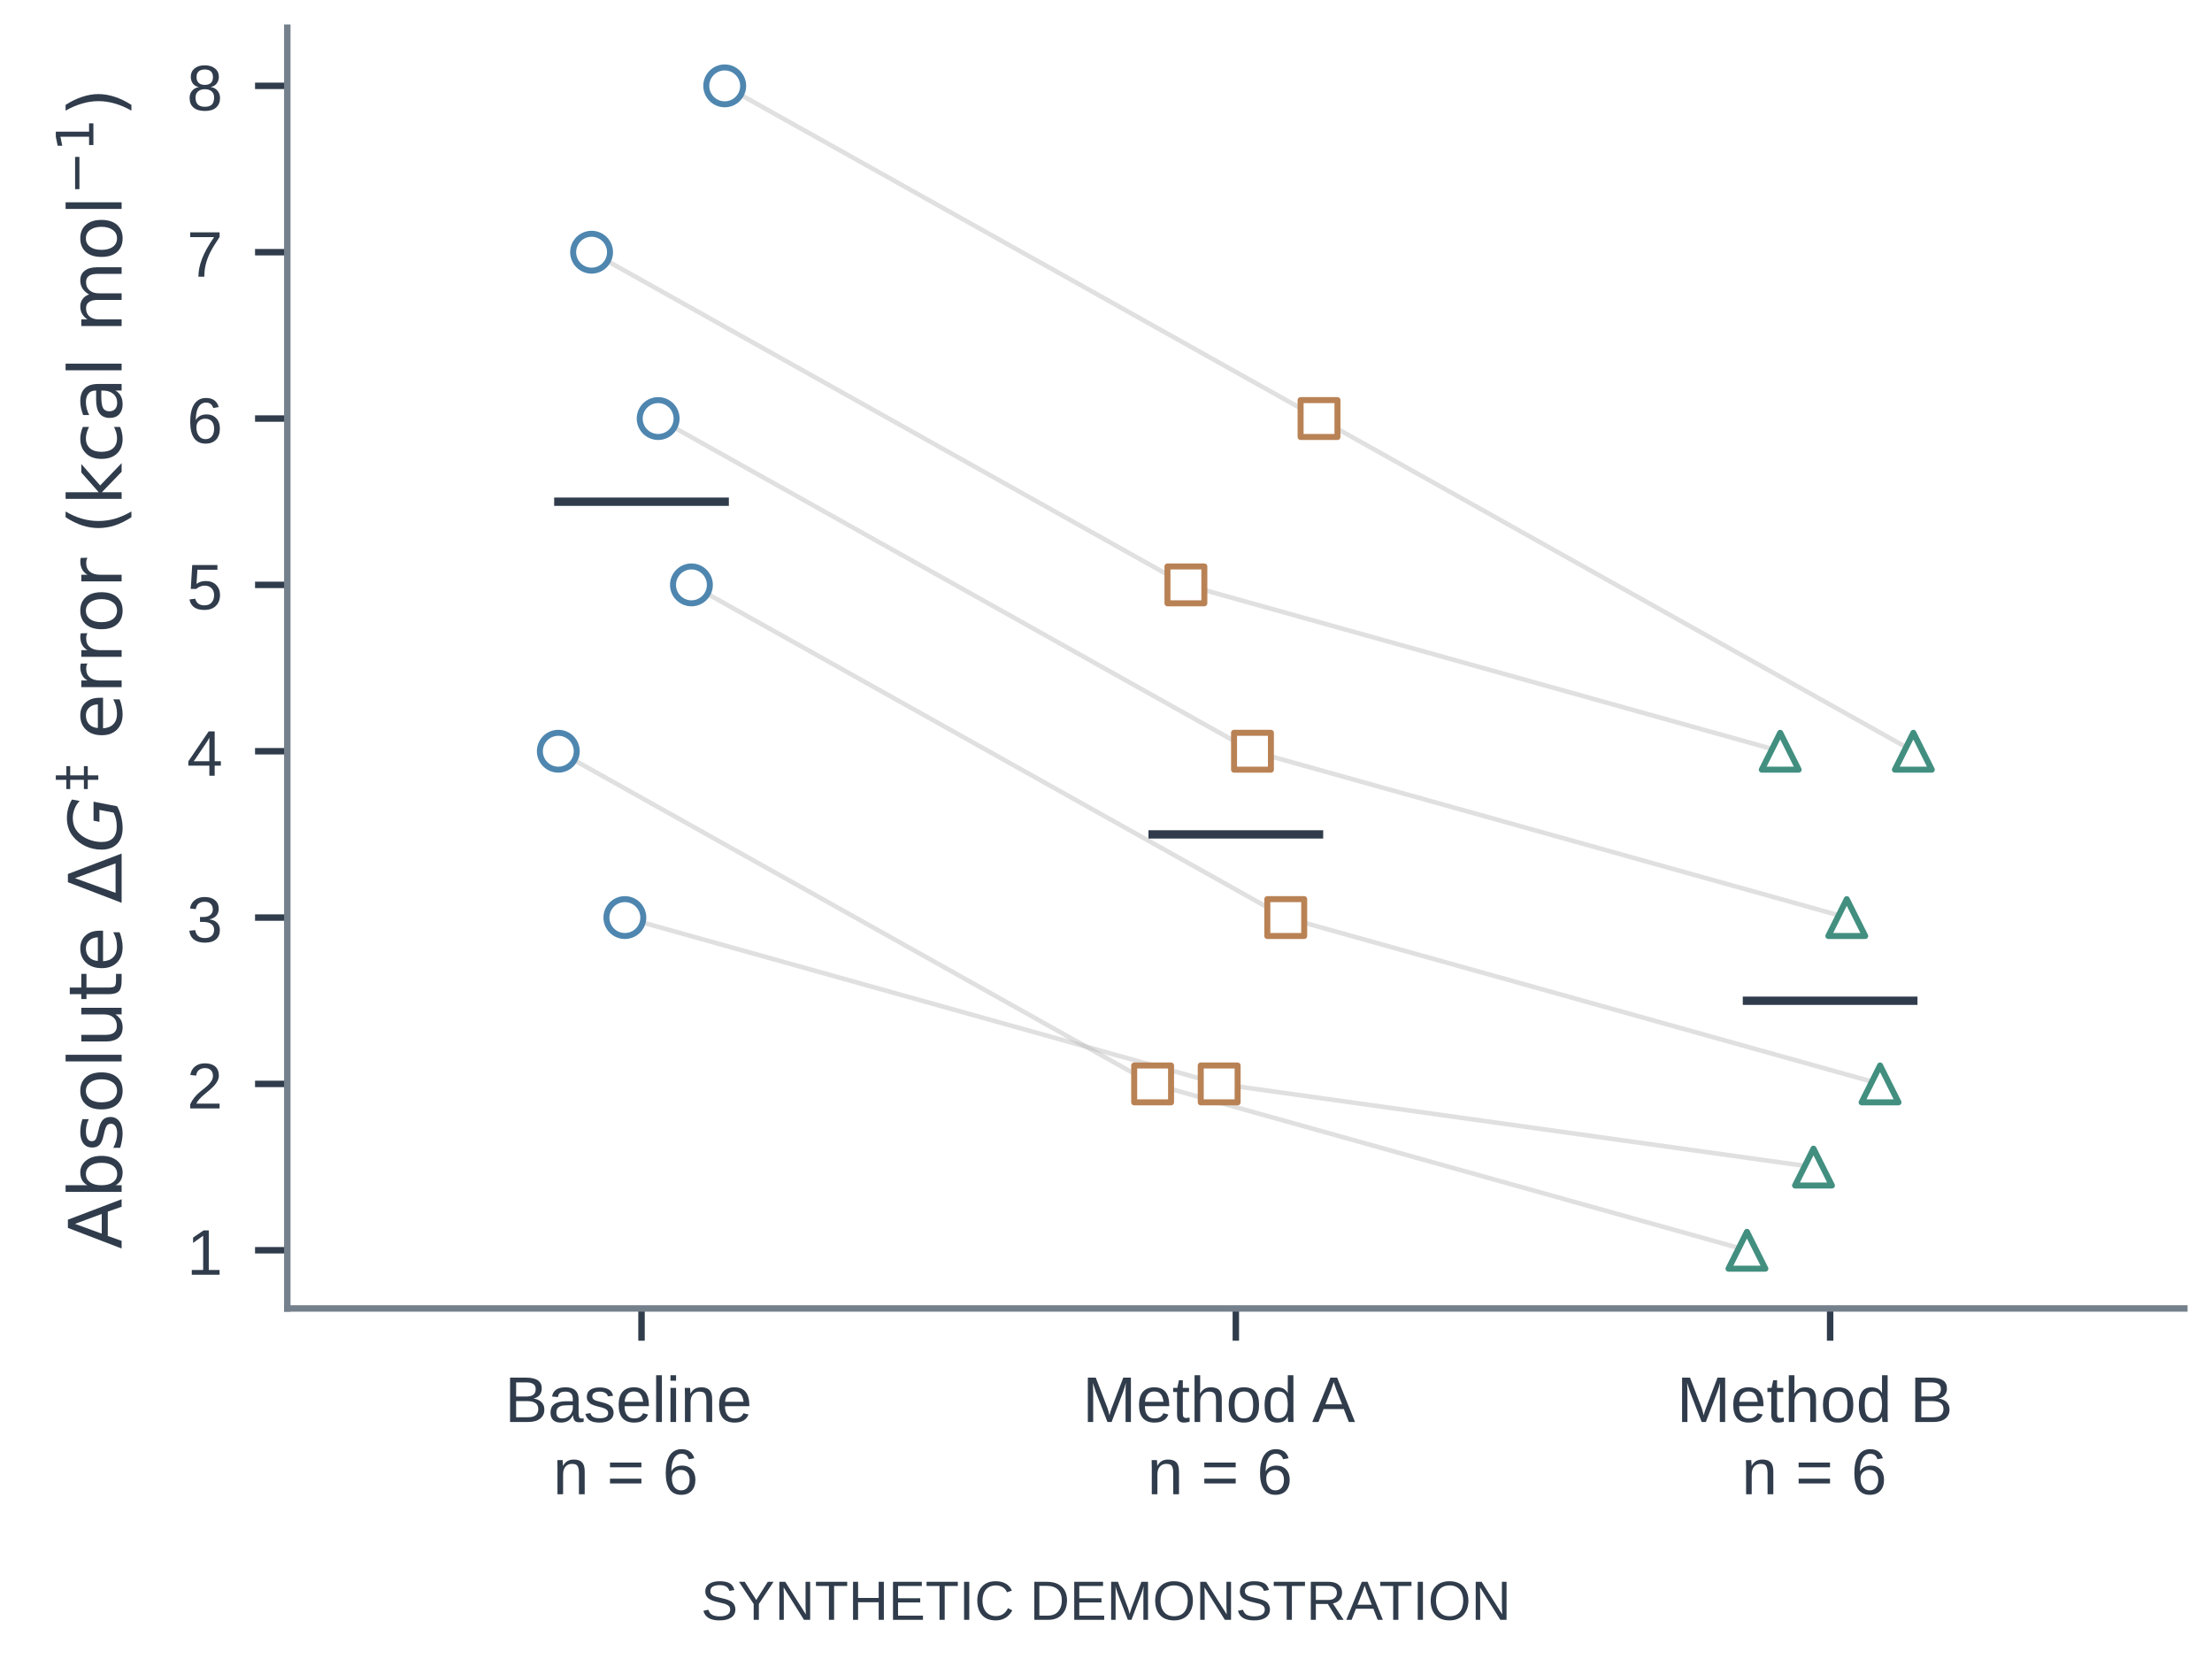
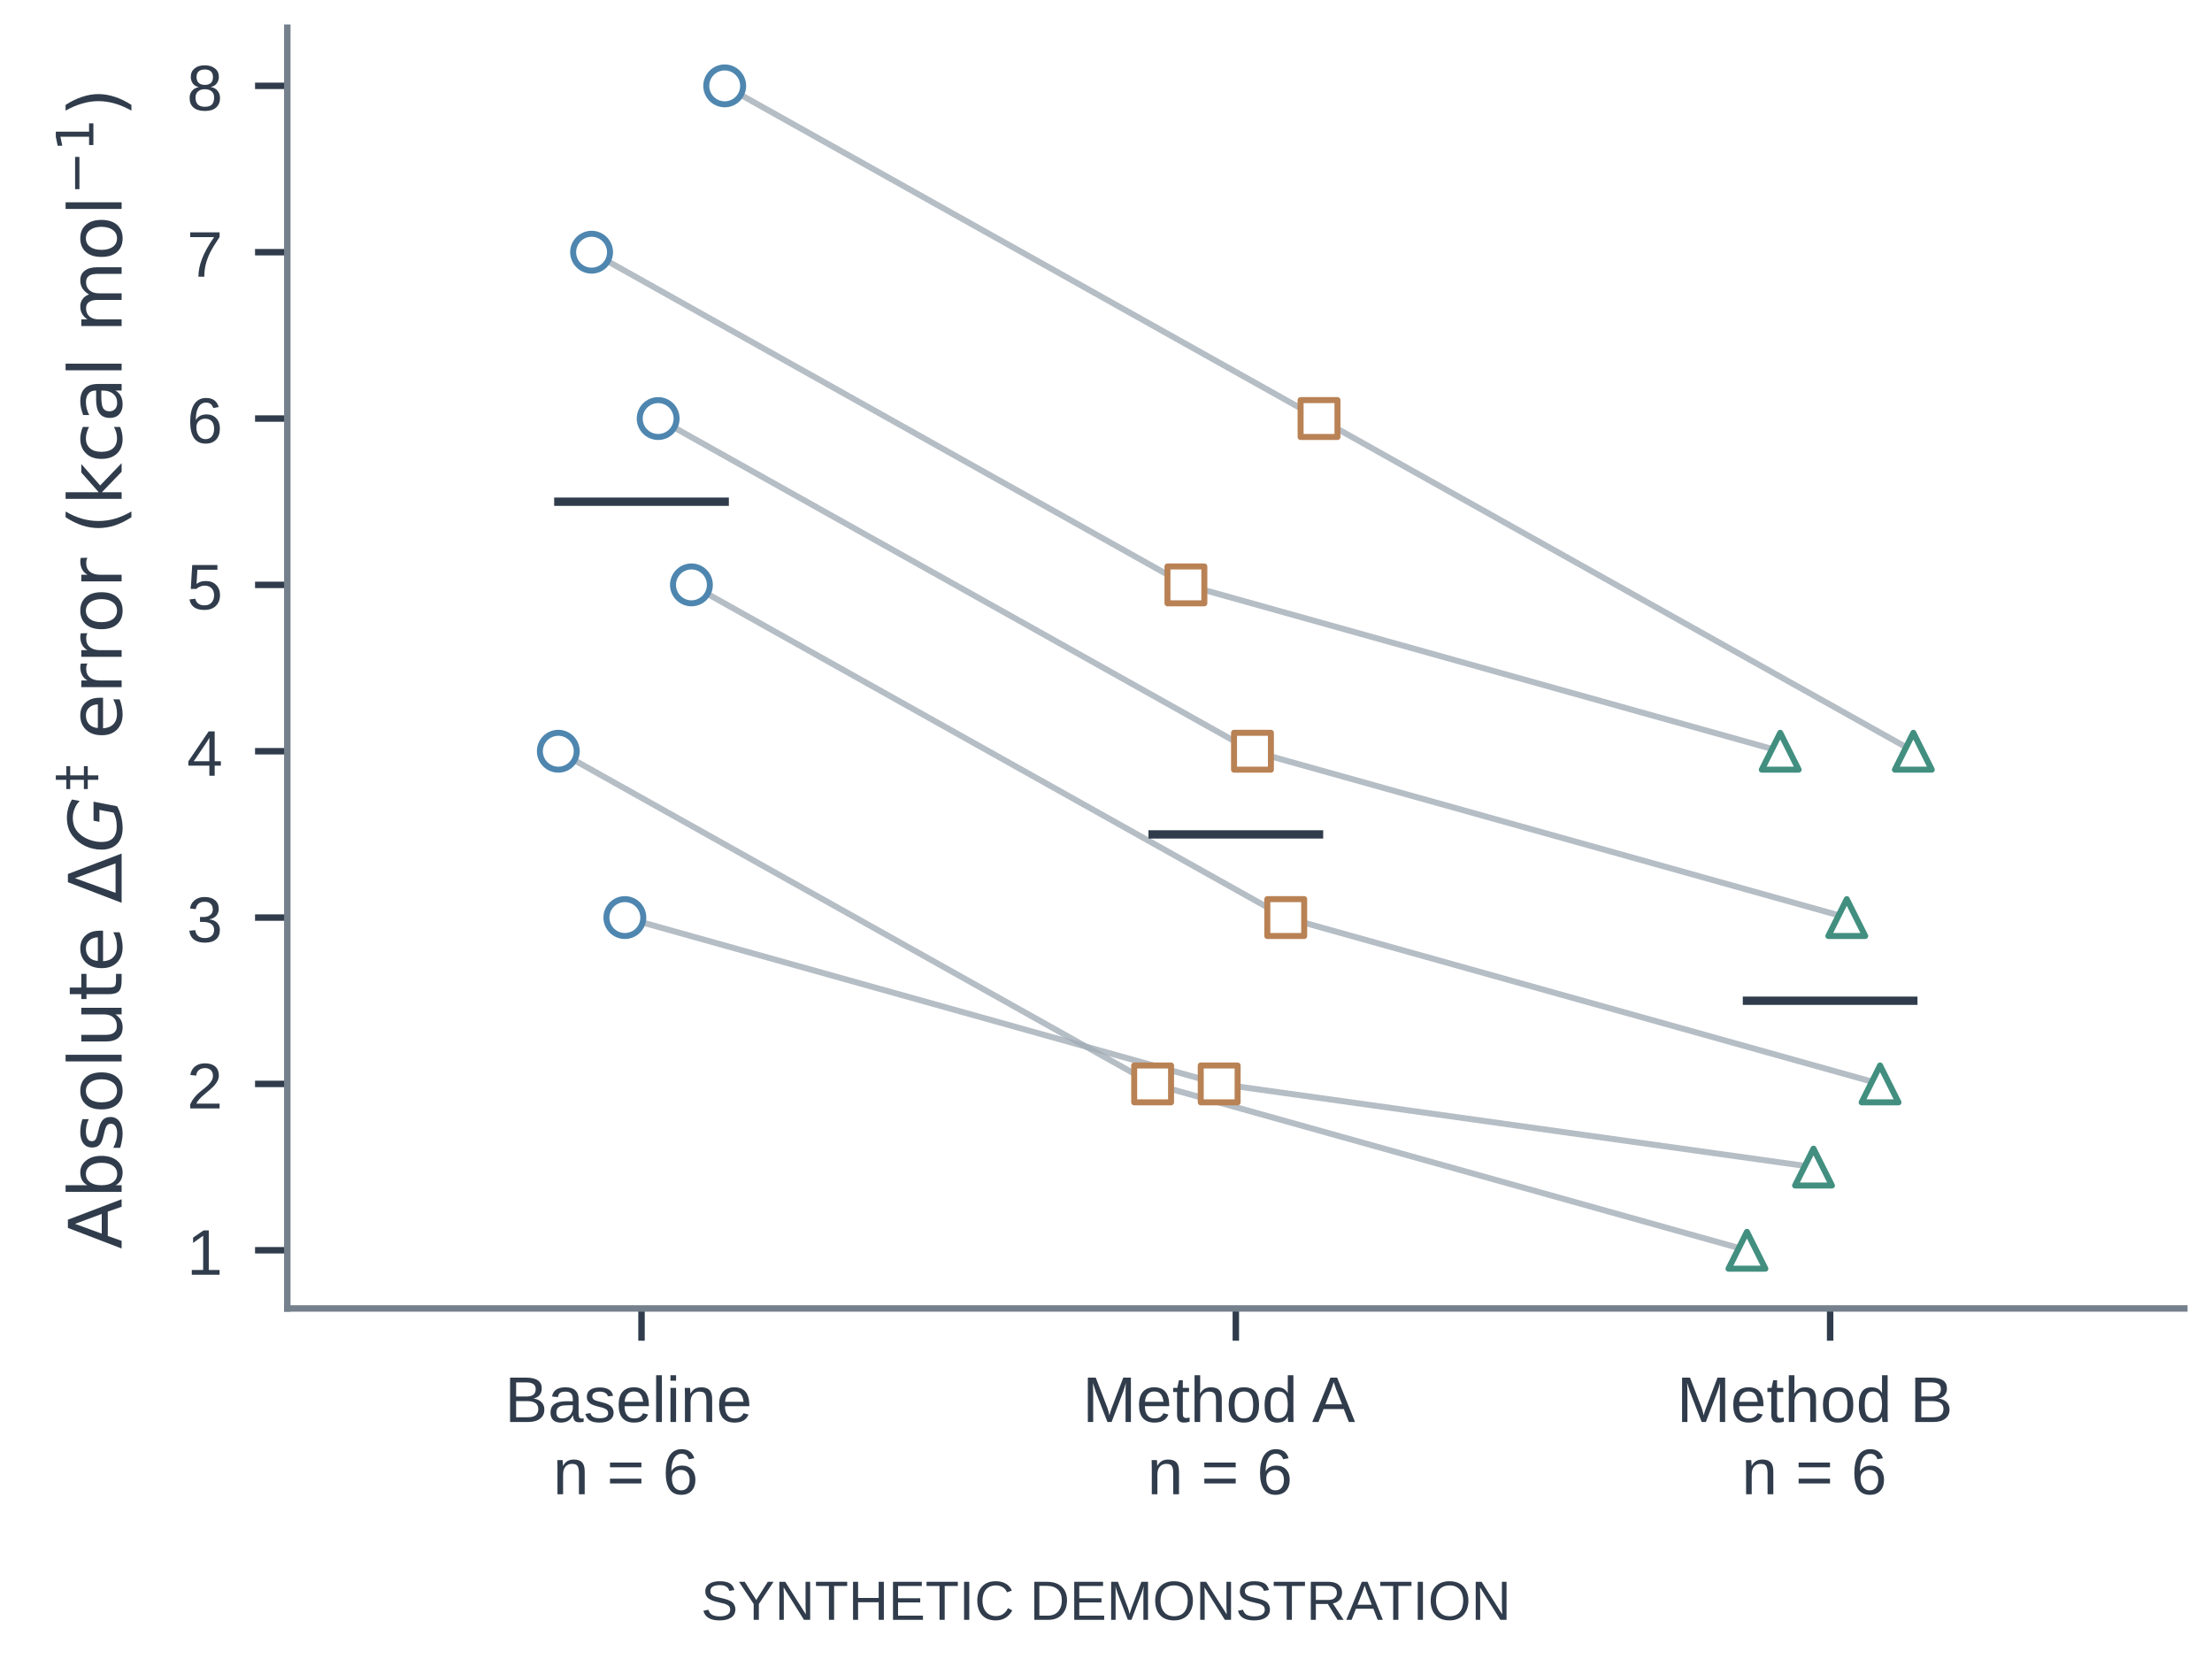
<svg xmlns="http://www.w3.org/2000/svg" xmlns:xlink="http://www.w3.org/1999/xlink" width="240pt" height="180pt" viewBox="0 0 240 180" version="1.1">
  <defs>
    <style type="text/css">*{stroke-linejoin: round; stroke-linecap: butt}</style>
  </defs>
  <g id="figure_1">
    <g id="patch_1">
      <path d="M 0 180  L 240 180  L 240 0  L 0 0  z " style="fill: #ffffff" />
    </g>
    <g id="axes_1">
      <g id="patch_2">
        <path d="M 31.172 141.967  L 237 141.967  L 237 3  L 31.172 3  z " style="fill: #ffffff" />
      </g>
      <g id="line2d_1">
-         <path d="M 60.576 81.508  L 125.058 117.603  L 189.541 135.651  " clip-path="url(#p41209be768)" style="fill: none; stroke: #bbbbbb; stroke-opacity: 0.45; stroke-width: 0.5; stroke-linecap: square" />
+         <path d="M 60.576 81.508  L 125.058 117.603  L 189.541 135.651  " clip-path="url(#pb44a09d1d3)" style="fill: none; stroke: #a3adb7; stroke-opacity: 0.8; stroke-width: 0.65; stroke-linecap: square" />
      </g>
      <g id="line2d_2">
-         <path d="M 64.187 27.365  L 128.669 63.46  L 193.152 81.508  " clip-path="url(#p41209be768)" style="fill: none; stroke: #bbbbbb; stroke-opacity: 0.45; stroke-width: 0.5; stroke-linecap: square" />
+         <path d="M 64.187 27.365  L 128.669 63.46  L 193.152 81.508  " clip-path="url(#pb44a09d1d3)" style="fill: none; stroke: #a3adb7; stroke-opacity: 0.8; stroke-width: 0.65; stroke-linecap: square" />
      </g>
      <g id="line2d_3">
-         <path d="M 67.798 99.555  L 132.28 117.603  L 196.763 126.627  " clip-path="url(#p41209be768)" style="fill: none; stroke: #bbbbbb; stroke-opacity: 0.45; stroke-width: 0.5; stroke-linecap: square" />
+         <path d="M 67.798 99.555  L 132.28 117.603  L 196.763 126.627  " clip-path="url(#pb44a09d1d3)" style="fill: none; stroke: #a3adb7; stroke-opacity: 0.8; stroke-width: 0.65; stroke-linecap: square" />
      </g>
      <g id="line2d_4">
-         <path d="M 71.409 45.412  L 135.892 81.508  L 200.374 99.555  " clip-path="url(#p41209be768)" style="fill: none; stroke: #bbbbbb; stroke-opacity: 0.45; stroke-width: 0.5; stroke-linecap: square" />
+         <path d="M 71.409 45.412  L 135.892 81.508  L 200.374 99.555  " clip-path="url(#pb44a09d1d3)" style="fill: none; stroke: #a3adb7; stroke-opacity: 0.8; stroke-width: 0.65; stroke-linecap: square" />
      </g>
      <g id="line2d_5">
-         <path d="M 75.02 63.46  L 139.503 99.555  L 203.985 117.603  " clip-path="url(#p41209be768)" style="fill: none; stroke: #bbbbbb; stroke-opacity: 0.45; stroke-width: 0.5; stroke-linecap: square" />
+         <path d="M 75.02 63.46  L 139.503 99.555  L 203.985 117.603  " clip-path="url(#pb44a09d1d3)" style="fill: none; stroke: #a3adb7; stroke-opacity: 0.8; stroke-width: 0.65; stroke-linecap: square" />
      </g>
      <g id="line2d_6">
-         <path d="M 78.631 9.317  L 143.114 45.412  L 207.596 81.508  " clip-path="url(#p41209be768)" style="fill: none; stroke: #bbbbbb; stroke-opacity: 0.45; stroke-width: 0.5; stroke-linecap: square" />
+         <path d="M 78.631 9.317  L 143.114 45.412  L 207.596 81.508  " clip-path="url(#pb44a09d1d3)" style="fill: none; stroke: #a3adb7; stroke-opacity: 0.8; stroke-width: 0.65; stroke-linecap: square" />
      </g>
      <g id="matplotlib.axis_1">
        <g id="xtick_1">
          <g id="line2d_7">
            <defs>
-               <path id="m5b04ae3a69" d="M 0 0  L 0 3.5  " style="stroke: #303c4b; stroke-width: 0.7" />
+               <path id="m489145442a" d="M 0 0  L 0 3.5  " style="stroke: #303c4b; stroke-width: 0.7" />
            </defs>
            <g>
-               <use xlink:href="#m5b04ae3a69" x="69.604" y="141.967" style="fill: #303c4b; stroke: #303c4b; stroke-width: 0.7" />
+               <use xlink:href="#m489145442a" x="69.604" y="141.967" style="fill: #303c4b; stroke: #303c4b; stroke-width: 0.7" />
            </g>
          </g>
          <g id="text_1">
            <text style="font-size: 7px; font-family: 'Liberation Sans', 'DejaVu Sans', 'Arial', 'Helvetica', sans-serif; fill: #303c4b" transform="translate(54.76424 154.2862)">Baseline</text>
            <text style="font-size: 7px; font-family: 'Liberation Sans', 'DejaVu Sans', 'Arial', 'Helvetica', sans-serif; fill: #303c4b" transform="translate(60.00112 162.1247)">n = 6</text>
          </g>
        </g>
        <g id="xtick_2">
          <g id="line2d_8">
            <g>
-               <use xlink:href="#m5b04ae3a69" x="134.086" y="141.967" style="fill: #303c4b; stroke: #303c4b; stroke-width: 0.7" />
+               <use xlink:href="#m489145442a" x="134.086" y="141.967" style="fill: #303c4b; stroke: #303c4b; stroke-width: 0.7" />
            </g>
          </g>
          <g id="text_2">
            <text style="font-size: 7px; font-family: 'Liberation Sans', 'DejaVu Sans', 'Arial', 'Helvetica', sans-serif; fill: #303c4b" transform="translate(117.4523 154.2862)">Method A</text>
            <text style="font-size: 7px; font-family: 'Liberation Sans', 'DejaVu Sans', 'Arial', 'Helvetica', sans-serif; fill: #303c4b" transform="translate(124.4834 162.1247)">n = 6</text>
          </g>
        </g>
        <g id="xtick_3">
          <g id="line2d_9">
            <g>
-               <use xlink:href="#m5b04ae3a69" x="198.568" y="141.967" style="fill: #303c4b; stroke: #303c4b; stroke-width: 0.7" />
+               <use xlink:href="#m489145442a" x="198.568" y="141.967" style="fill: #303c4b; stroke: #303c4b; stroke-width: 0.7" />
            </g>
          </g>
          <g id="text_3">
            <text style="font-size: 7px; font-family: 'Liberation Sans', 'DejaVu Sans', 'Arial', 'Helvetica', sans-serif; fill: #303c4b" transform="translate(181.9274 154.2862)">Method B</text>
            <text style="font-size: 7px; font-family: 'Liberation Sans', 'DejaVu Sans', 'Arial', 'Helvetica', sans-serif; fill: #303c4b" transform="translate(188.9657 162.1247)">n = 6</text>
          </g>
        </g>
      </g>
      <g id="matplotlib.axis_2">
        <g id="ytick_1">
          <g id="line2d_10">
            <defs>
-               <path id="m3bdb0cd3ea" d="M 0 0  L -3.5 0  " style="stroke: #303c4b; stroke-width: 0.7" />
+               <path id="m924d846782" d="M 0 0  L -3.5 0  " style="stroke: #303c4b; stroke-width: 0.7" />
            </defs>
            <g>
-               <use xlink:href="#m3bdb0cd3ea" x="31.172" y="135.651" style="fill: #303c4b; stroke: #303c4b; stroke-width: 0.7" />
+               <use xlink:href="#m924d846782" x="31.172" y="135.651" style="fill: #303c4b; stroke: #303c4b; stroke-width: 0.7" />
            </g>
          </g>
          <g id="text_4">
            <text style="font-size: 7px; font-family: 'Liberation Sans', 'DejaVu Sans', 'Arial', 'Helvetica', sans-serif; text-anchor: end; fill: #303c4b" x="24.172" y="138.31" transform="rotate(-0 24.17224 138.31)">1</text>
          </g>
        </g>
        <g id="ytick_2">
          <g id="line2d_11">
            <g>
-               <use xlink:href="#m3bdb0cd3ea" x="31.172" y="117.603" style="fill: #303c4b; stroke: #303c4b; stroke-width: 0.7" />
+               <use xlink:href="#m924d846782" x="31.172" y="117.603" style="fill: #303c4b; stroke: #303c4b; stroke-width: 0.7" />
            </g>
          </g>
          <g id="text_5">
            <text style="font-size: 7px; font-family: 'Liberation Sans', 'DejaVu Sans', 'Arial', 'Helvetica', sans-serif; text-anchor: end; fill: #303c4b" x="24.172" y="120.262" transform="rotate(-0 24.17224 120.2624)">2</text>
          </g>
        </g>
        <g id="ytick_3">
          <g id="line2d_12">
            <g>
-               <use xlink:href="#m3bdb0cd3ea" x="31.172" y="99.555" style="fill: #303c4b; stroke: #303c4b; stroke-width: 0.7" />
+               <use xlink:href="#m924d846782" x="31.172" y="99.555" style="fill: #303c4b; stroke: #303c4b; stroke-width: 0.7" />
            </g>
          </g>
          <g id="text_6">
            <text style="font-size: 7px; font-family: 'Liberation Sans', 'DejaVu Sans', 'Arial', 'Helvetica', sans-serif; text-anchor: end; fill: #303c4b" x="24.172" y="102.215" transform="rotate(-0 24.17224 102.2147)">3</text>
          </g>
        </g>
        <g id="ytick_4">
          <g id="line2d_13">
            <g>
-               <use xlink:href="#m3bdb0cd3ea" x="31.172" y="81.508" style="fill: #303c4b; stroke: #303c4b; stroke-width: 0.7" />
+               <use xlink:href="#m924d846782" x="31.172" y="81.508" style="fill: #303c4b; stroke: #303c4b; stroke-width: 0.7" />
            </g>
          </g>
          <g id="text_7">
            <text style="font-size: 7px; font-family: 'Liberation Sans', 'DejaVu Sans', 'Arial', 'Helvetica', sans-serif; text-anchor: end; fill: #303c4b" x="24.172" y="84.167" transform="rotate(-0 24.17224 84.16705)">4</text>
          </g>
        </g>
        <g id="ytick_5">
          <g id="line2d_14">
            <g>
-               <use xlink:href="#m3bdb0cd3ea" x="31.172" y="63.46" style="fill: #303c4b; stroke: #303c4b; stroke-width: 0.7" />
+               <use xlink:href="#m924d846782" x="31.172" y="63.46" style="fill: #303c4b; stroke: #303c4b; stroke-width: 0.7" />
            </g>
          </g>
          <g id="text_8">
            <text style="font-size: 7px; font-family: 'Liberation Sans', 'DejaVu Sans', 'Arial', 'Helvetica', sans-serif; text-anchor: end; fill: #303c4b" x="24.172" y="66.119" transform="rotate(-0 24.17224 66.11938)">5</text>
          </g>
        </g>
        <g id="ytick_6">
          <g id="line2d_15">
            <g>
-               <use xlink:href="#m3bdb0cd3ea" x="31.172" y="45.412" style="fill: #303c4b; stroke: #303c4b; stroke-width: 0.7" />
+               <use xlink:href="#m924d846782" x="31.172" y="45.412" style="fill: #303c4b; stroke: #303c4b; stroke-width: 0.7" />
            </g>
          </g>
          <g id="text_9">
            <text style="font-size: 7px; font-family: 'Liberation Sans', 'DejaVu Sans', 'Arial', 'Helvetica', sans-serif; text-anchor: end; fill: #303c4b" x="24.172" y="48.072" transform="rotate(-0 24.17224 48.07171)">6</text>
          </g>
        </g>
        <g id="ytick_7">
          <g id="line2d_16">
            <g>
-               <use xlink:href="#m3bdb0cd3ea" x="31.172" y="27.365" style="fill: #303c4b; stroke: #303c4b; stroke-width: 0.7" />
+               <use xlink:href="#m924d846782" x="31.172" y="27.365" style="fill: #303c4b; stroke: #303c4b; stroke-width: 0.7" />
            </g>
          </g>
          <g id="text_10">
            <text style="font-size: 7px; font-family: 'Liberation Sans', 'DejaVu Sans', 'Arial', 'Helvetica', sans-serif; text-anchor: end; fill: #303c4b" x="24.172" y="30.024" transform="rotate(-0 24.17224 30.02404)">7</text>
          </g>
        </g>
        <g id="ytick_8">
          <g id="line2d_17">
            <g>
-               <use xlink:href="#m3bdb0cd3ea" x="31.172" y="9.317" style="fill: #303c4b; stroke: #303c4b; stroke-width: 0.7" />
+               <use xlink:href="#m924d846782" x="31.172" y="9.317" style="fill: #303c4b; stroke: #303c4b; stroke-width: 0.7" />
            </g>
          </g>
          <g id="text_11">
            <text style="font-size: 7px; font-family: 'Liberation Sans', 'DejaVu Sans', 'Arial', 'Helvetica', sans-serif; text-anchor: end; fill: #303c4b" x="24.172" y="11.976" transform="rotate(-0 24.17224 11.97638)">8</text>
          </g>
        </g>
        <g id="text_12">
          <g style="fill: #303c4b" transform="translate(14.05474 135.5238) rotate(-90)">
            <text>
              <tspan x="0" y="-0.858" style="font-size: 8px; font-family: 'DejaVu Sans'; fill: #303c4b">A</tspan>
              <tspan x="5.473" y="-0.858" style="font-size: 8px; font-family: 'DejaVu Sans'; fill: #303c4b">b</tspan>
              <tspan x="10.551" y="-0.858" style="font-size: 8px; font-family: 'DejaVu Sans'; fill: #303c4b">s</tspan>
              <tspan x="14.719" y="-0.858" style="font-size: 8px; font-family: 'DejaVu Sans'; fill: #303c4b">o</tspan>
              <tspan x="19.613" y="-0.858" style="font-size: 8px; font-family: 'DejaVu Sans'; fill: #303c4b">l</tspan>
              <tspan x="21.836" y="-0.858" style="font-size: 8px; font-family: 'DejaVu Sans'; fill: #303c4b">u</tspan>
              <tspan x="26.906" y="-0.858" style="font-size: 8px; font-family: 'DejaVu Sans'; fill: #303c4b">t</tspan>
              <tspan x="30.043" y="-0.858" style="font-size: 8px; font-family: 'DejaVu Sans'; fill: #303c4b">e</tspan>
              <tspan x="34.965" y="-0.858" style="font-size: 8px; font-family: 'DejaVu Sans'; fill: #303c4b"> </tspan>
              <tspan x="37.508" y="-0.858" style="font-size: 8px; font-family: 'DejaVu Sans'; fill: #303c4b">Δ</tspan>
              <tspan x="52.774" y="-0.858" style="font-size: 8px; font-family: 'DejaVu Sans'; fill: #303c4b"> </tspan>
              <tspan x="55.317" y="-0.858" style="font-size: 8px; font-family: 'DejaVu Sans'; fill: #303c4b">e</tspan>
              <tspan x="60.239" y="-0.858" style="font-size: 8px; font-family: 'DejaVu Sans'; fill: #303c4b">r</tspan>
              <tspan x="63.528" y="-0.858" style="font-size: 8px; font-family: 'DejaVu Sans'; fill: #303c4b">r</tspan>
              <tspan x="66.817" y="-0.858" style="font-size: 8px; font-family: 'DejaVu Sans'; fill: #303c4b">o</tspan>
              <tspan x="71.712" y="-0.858" style="font-size: 8px; font-family: 'DejaVu Sans'; fill: #303c4b">r</tspan>
              <tspan x="75.001" y="-0.858" style="font-size: 8px; font-family: 'DejaVu Sans'; fill: #303c4b"> </tspan>
              <tspan x="77.544" y="-0.858" style="font-size: 8px; font-family: 'DejaVu Sans'; fill: #303c4b">(</tspan>
              <tspan x="80.665" y="-0.858" style="font-size: 8px; font-family: 'DejaVu Sans'; fill: #303c4b">k</tspan>
              <tspan x="85.298" y="-0.858" style="font-size: 8px; font-family: 'DejaVu Sans'; fill: #303c4b">c</tspan>
              <tspan x="89.696" y="-0.858" style="font-size: 8px; font-family: 'DejaVu Sans'; fill: #303c4b">a</tspan>
              <tspan x="94.599" y="-0.858" style="font-size: 8px; font-family: 'DejaVu Sans'; fill: #303c4b">l</tspan>
              <tspan x="99.419" y="-0.858" style="font-size: 8px; font-family: 'DejaVu Sans'; fill: #303c4b">m</tspan>
              <tspan x="107.212" y="-0.858" style="font-size: 8px; font-family: 'DejaVu Sans'; fill: #303c4b">o</tspan>
              <tspan x="112.106" y="-0.858" style="font-size: 8px; font-family: 'DejaVu Sans'; fill: #303c4b">l</tspan>
              <tspan x="122.88" y="-0.858" style="font-size: 8px; font-family: 'DejaVu Sans'; fill: #303c4b">)</tspan>
              <tspan x="42.98" y="-0.858" style="font-style: oblique; font-size: 8px; font-family: 'DejaVu Sans'; fill: #303c4b">G</tspan>
              <tspan x="49.756" y="-3.92" style="font-size: 5.6px; font-family: 'DejaVu Sans'; fill: #303c4b">‡</tspan>
              <tspan x="114.406" y="-3.92" style="font-size: 5.6px; font-family: 'DejaVu Sans'; fill: #303c4b">−</tspan>
              <tspan x="119.098" y="-3.92" style="font-size: 5.6px; font-family: 'DejaVu Sans'; fill: #303c4b">1</tspan>
            </text>
          </g>
        </g>
      </g>
      <g id="PathCollection_1">
        <defs>
-           <path id="m4b0273c249" d="M 0 2  C 0.53 2 1.039 1.789 1.414 1.414  C 1.789 1.039 2 0.53 2 0  C 2 -0.53 1.789 -1.039 1.414 -1.414  C 1.039 -1.789 0.53 -2 0 -2  C -0.53 -2 -1.039 -1.789 -1.414 -1.414  C -1.789 -1.039 -2 -0.53 -2 0  C -2 0.53 -1.789 1.039 -1.414 1.414  C -1.039 1.789 -0.53 2 0 2  z " style="stroke: #4e86af; stroke-width: 0.65" />
+           <path id="m4c5d565e3a" d="M 0 2  C 0.53 2 1.039 1.789 1.414 1.414  C 1.789 1.039 2 0.53 2 0  C 2 -0.53 1.789 -1.039 1.414 -1.414  C 1.039 -1.789 0.53 -2 0 -2  C -0.53 -2 -1.039 -1.789 -1.414 -1.414  C -1.789 -1.039 -2 -0.53 -2 0  C -2 0.53 -1.789 1.039 -1.414 1.414  C -1.039 1.789 -0.53 2 0 2  z " style="stroke: #4e86af; stroke-width: 0.65" />
        </defs>
-         <g clip-path="url(#p41209be768)">
-           <use xlink:href="#m4b0273c249" x="60.576" y="81.508" style="fill: #ffffff; stroke: #4e86af; stroke-width: 0.65" />
-           <use xlink:href="#m4b0273c249" x="64.187" y="27.365" style="fill: #ffffff; stroke: #4e86af; stroke-width: 0.65" />
-           <use xlink:href="#m4b0273c249" x="67.798" y="99.555" style="fill: #ffffff; stroke: #4e86af; stroke-width: 0.65" />
-           <use xlink:href="#m4b0273c249" x="71.409" y="45.412" style="fill: #ffffff; stroke: #4e86af; stroke-width: 0.65" />
-           <use xlink:href="#m4b0273c249" x="75.02" y="63.46" style="fill: #ffffff; stroke: #4e86af; stroke-width: 0.65" />
-           <use xlink:href="#m4b0273c249" x="78.631" y="9.317" style="fill: #ffffff; stroke: #4e86af; stroke-width: 0.65" />
+         <g clip-path="url(#pb44a09d1d3)">
+           <use xlink:href="#m4c5d565e3a" x="60.576" y="81.508" style="fill: #ffffff; stroke: #4e86af; stroke-width: 0.65" />
+           <use xlink:href="#m4c5d565e3a" x="64.187" y="27.365" style="fill: #ffffff; stroke: #4e86af; stroke-width: 0.65" />
+           <use xlink:href="#m4c5d565e3a" x="67.798" y="99.555" style="fill: #ffffff; stroke: #4e86af; stroke-width: 0.65" />
+           <use xlink:href="#m4c5d565e3a" x="71.409" y="45.412" style="fill: #ffffff; stroke: #4e86af; stroke-width: 0.65" />
+           <use xlink:href="#m4c5d565e3a" x="75.02" y="63.46" style="fill: #ffffff; stroke: #4e86af; stroke-width: 0.65" />
+           <use xlink:href="#m4c5d565e3a" x="78.631" y="9.317" style="fill: #ffffff; stroke: #4e86af; stroke-width: 0.65" />
        </g>
      </g>
      <g id="PathCollection_2">
        <defs>
-           <path id="m68b23f68fc" d="M -2 2  L 2 2  L 2 -2  L -2 -2  z " style="stroke: #b98255; stroke-width: 0.65" />
+           <path id="m48c7d34865" d="M -2 2  L 2 2  L 2 -2  L -2 -2  z " style="stroke: #b98255; stroke-width: 0.65" />
        </defs>
-         <g clip-path="url(#p41209be768)">
-           <use xlink:href="#m68b23f68fc" x="125.058" y="117.603" style="fill: #ffffff; stroke: #b98255; stroke-width: 0.65" />
-           <use xlink:href="#m68b23f68fc" x="128.669" y="63.46" style="fill: #ffffff; stroke: #b98255; stroke-width: 0.65" />
-           <use xlink:href="#m68b23f68fc" x="132.28" y="117.603" style="fill: #ffffff; stroke: #b98255; stroke-width: 0.65" />
-           <use xlink:href="#m68b23f68fc" x="135.892" y="81.508" style="fill: #ffffff; stroke: #b98255; stroke-width: 0.65" />
-           <use xlink:href="#m68b23f68fc" x="139.503" y="99.555" style="fill: #ffffff; stroke: #b98255; stroke-width: 0.65" />
-           <use xlink:href="#m68b23f68fc" x="143.114" y="45.412" style="fill: #ffffff; stroke: #b98255; stroke-width: 0.65" />
+         <g clip-path="url(#pb44a09d1d3)">
+           <use xlink:href="#m48c7d34865" x="125.058" y="117.603" style="fill: #ffffff; stroke: #b98255; stroke-width: 0.65" />
+           <use xlink:href="#m48c7d34865" x="128.669" y="63.46" style="fill: #ffffff; stroke: #b98255; stroke-width: 0.65" />
+           <use xlink:href="#m48c7d34865" x="132.28" y="117.603" style="fill: #ffffff; stroke: #b98255; stroke-width: 0.65" />
+           <use xlink:href="#m48c7d34865" x="135.892" y="81.508" style="fill: #ffffff; stroke: #b98255; stroke-width: 0.65" />
+           <use xlink:href="#m48c7d34865" x="139.503" y="99.555" style="fill: #ffffff; stroke: #b98255; stroke-width: 0.65" />
+           <use xlink:href="#m48c7d34865" x="143.114" y="45.412" style="fill: #ffffff; stroke: #b98255; stroke-width: 0.65" />
        </g>
      </g>
      <g id="PathCollection_3">
        <defs>
-           <path id="md8df08b881" d="M 0 -2  L -2 2  L 2 2  z " style="stroke: #428f80; stroke-width: 0.65" />
+           <path id="m0f07873ef0" d="M 0 -2  L -2 2  L 2 2  z " style="stroke: #428f80; stroke-width: 0.65" />
        </defs>
-         <g clip-path="url(#p41209be768)">
-           <use xlink:href="#md8df08b881" x="189.541" y="135.651" style="fill: #ffffff; stroke: #428f80; stroke-width: 0.65" />
-           <use xlink:href="#md8df08b881" x="193.152" y="81.508" style="fill: #ffffff; stroke: #428f80; stroke-width: 0.65" />
-           <use xlink:href="#md8df08b881" x="196.763" y="126.627" style="fill: #ffffff; stroke: #428f80; stroke-width: 0.65" />
-           <use xlink:href="#md8df08b881" x="200.374" y="99.555" style="fill: #ffffff; stroke: #428f80; stroke-width: 0.65" />
-           <use xlink:href="#md8df08b881" x="203.985" y="117.603" style="fill: #ffffff; stroke: #428f80; stroke-width: 0.65" />
-           <use xlink:href="#md8df08b881" x="207.596" y="81.508" style="fill: #ffffff; stroke: #428f80; stroke-width: 0.65" />
+         <g clip-path="url(#pb44a09d1d3)">
+           <use xlink:href="#m0f07873ef0" x="189.541" y="135.651" style="fill: #ffffff; stroke: #428f80; stroke-width: 0.65" />
+           <use xlink:href="#m0f07873ef0" x="193.152" y="81.508" style="fill: #ffffff; stroke: #428f80; stroke-width: 0.65" />
+           <use xlink:href="#m0f07873ef0" x="196.763" y="126.627" style="fill: #ffffff; stroke: #428f80; stroke-width: 0.65" />
+           <use xlink:href="#m0f07873ef0" x="200.374" y="99.555" style="fill: #ffffff; stroke: #428f80; stroke-width: 0.65" />
+           <use xlink:href="#m0f07873ef0" x="203.985" y="117.603" style="fill: #ffffff; stroke: #428f80; stroke-width: 0.65" />
+           <use xlink:href="#m0f07873ef0" x="207.596" y="81.508" style="fill: #ffffff; stroke: #428f80; stroke-width: 0.65" />
        </g>
      </g>
      <g id="patch_3">
        <path d="M 31.172 141.967  L 31.172 3  " style="fill: none; stroke: #74808c; stroke-width: 0.7; stroke-linejoin: miter; stroke-linecap: square" />
      </g>
      <g id="patch_4">
        <path d="M 31.172 141.967  L 237 141.967  " style="fill: none; stroke: #74808c; stroke-width: 0.7; stroke-linejoin: miter; stroke-linecap: square" />
      </g>
      <g id="line2d_18">
-         <path d="M 60.576 54.436  L 78.631 54.436  " clip-path="url(#p41209be768)" style="fill: none; stroke: #303c4b; stroke-width: 0.9; stroke-linecap: square" />
+         <path d="M 60.576 54.436  L 78.631 54.436  " clip-path="url(#pb44a09d1d3)" style="fill: none; stroke: #303c4b; stroke-width: 0.9; stroke-linecap: square" />
      </g>
      <g id="line2d_19">
-         <path d="M 125.058 90.531  L 143.114 90.531  " clip-path="url(#p41209be768)" style="fill: none; stroke: #303c4b; stroke-width: 0.9; stroke-linecap: square" />
+         <path d="M 125.058 90.531  L 143.114 90.531  " clip-path="url(#pb44a09d1d3)" style="fill: none; stroke: #303c4b; stroke-width: 0.9; stroke-linecap: square" />
      </g>
      <g id="line2d_20">
-         <path d="M 189.541 108.579  L 207.596 108.579  " clip-path="url(#p41209be768)" style="fill: none; stroke: #303c4b; stroke-width: 0.9; stroke-linecap: square" />
+         <path d="M 189.541 108.579  L 207.596 108.579  " clip-path="url(#pb44a09d1d3)" style="fill: none; stroke: #303c4b; stroke-width: 0.9; stroke-linecap: square" />
      </g>
    </g>
    <g id="text_13">
      <text style="font-size: 6px; font-family: 'Liberation Sans', 'DejaVu Sans', 'Arial', 'Helvetica', sans-serif; text-anchor: middle; fill: #303c4b" x="120" y="175.752" transform="rotate(-0 120 175.7519)">SYNTHETIC DEMONSTRATION</text>
    </g>
  </g>
  <defs>
-     <clipPath id="p41209be768">
+     <clipPath id="pb44a09d1d3">
      <rect x="31.172" y="3" width="205.828" height="138.967" />
    </clipPath>
  </defs>
</svg>
